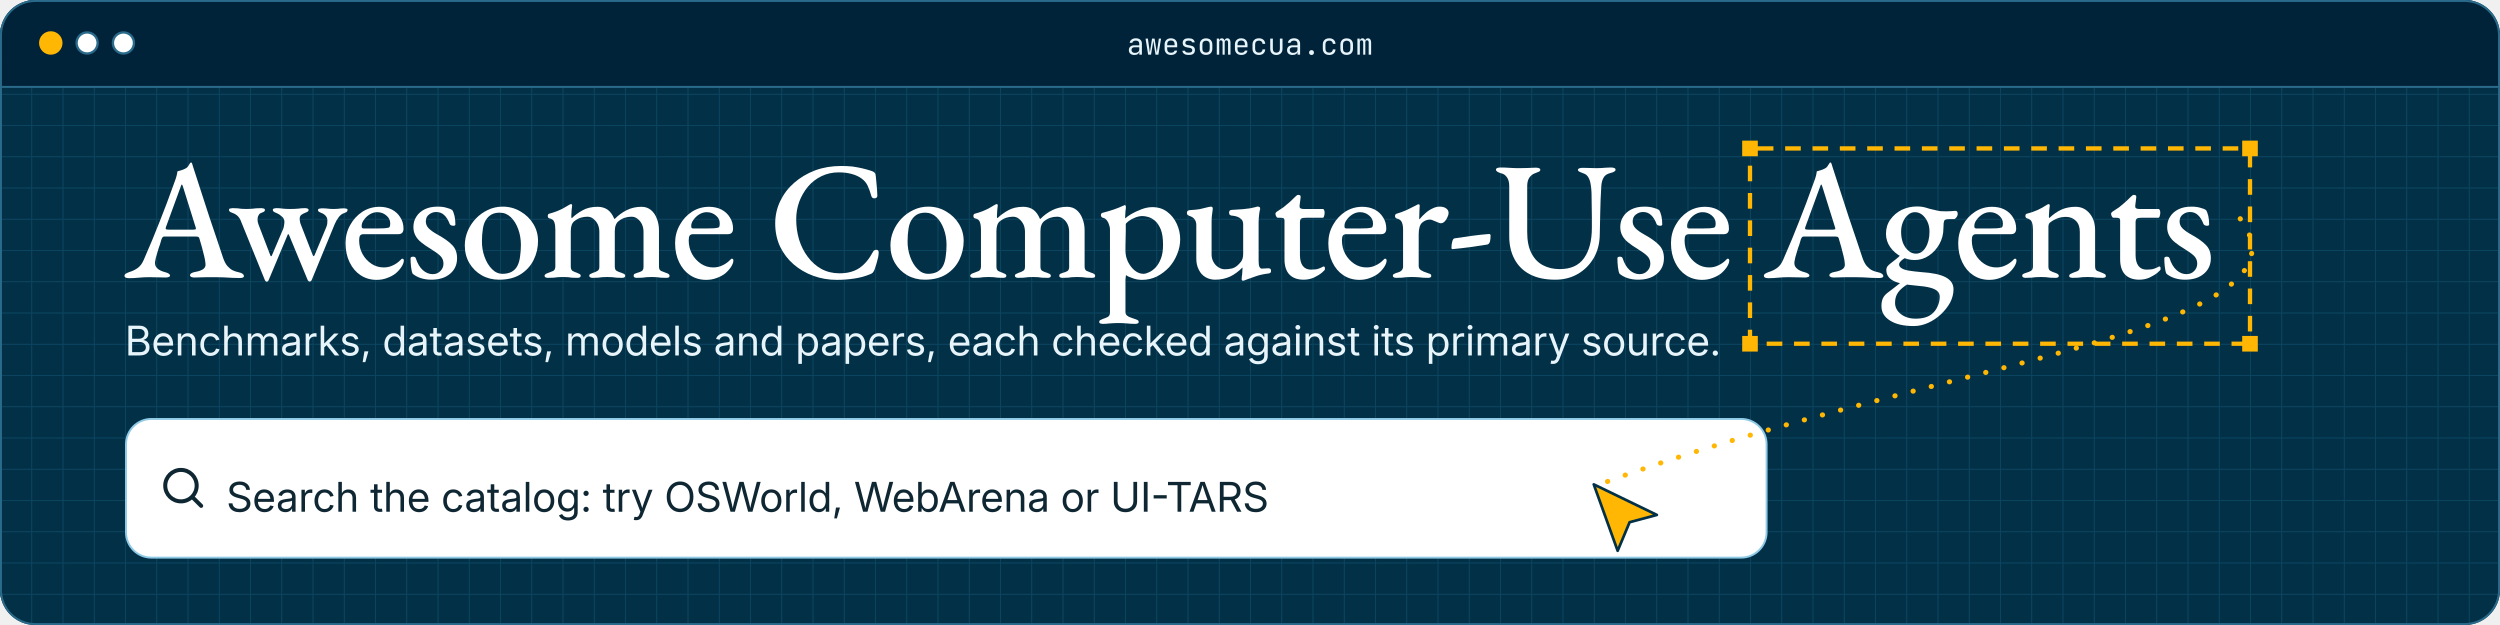
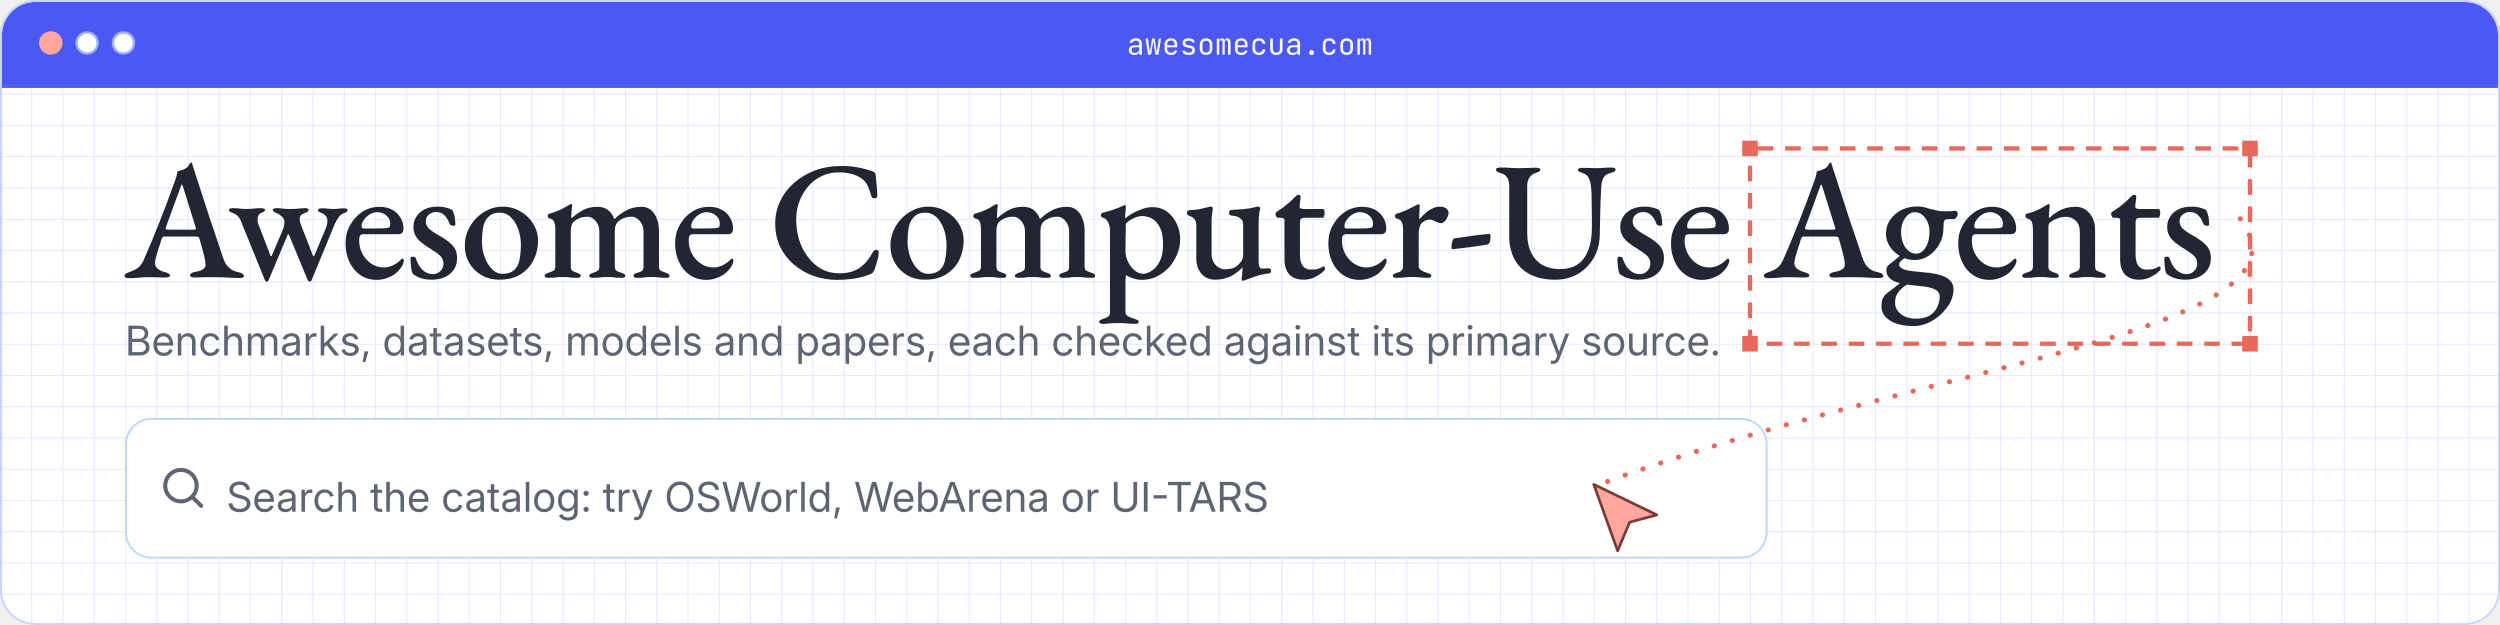
<svg xmlns="http://www.w3.org/2000/svg" viewBox="0 0 1280 320" width="1280" height="320" role="img" aria-labelledby="t">
  <defs>
    <pattern id="p" width="16" height="16" patternUnits="userSpaceOnUse">
-       <path d="M16 0H0V16" fill="none" stroke="#0B4560" />
+       <path d="M16 0H0V16" fill="none" stroke="#E3EAFF" />
    </pattern>
    <path id="g1" d="M25 -5Q13 -5 5 -2Q-3 2 -3 9Q-3 17 5 22Q13 27 27 32Q54 40 76 56Q98 72 112 105Q139 166 162 222Q185 277 206 331Q227 385 249 442Q271 500 294 565Q303 588 307 604Q311 619 312 631Q325 634 336 638Q347 641 360 648Q372 654 378 665Q385 677 389 682Q391 683 394 684Q396 684 398 680Q401 675 402 669Q404 663 406 656Q429 583 454 508Q478 432 502 360Q526 288 547 227Q568 165 583 119Q594 86 609 68Q624 51 641 42Q658 34 678 30Q693 27 700 21Q708 15 708 7Q708 1 700 -2Q693 -4 682 -4Q666 -4 640 -3Q614 -1 586 0Q558 1 535 1Q516 1 493 1Q470 1 450 0Q429 -1 414 -1Q402 -1 395 2Q387 6 387 12Q387 20 396 25Q405 30 417 32Q451 38 467 50Q482 62 479 82Q478 99 472 124Q466 150 458 179Q450 207 443 231Q441 239 436 241Q431 243 419 243H234Q229 243 225 240Q221 236 217 226Q214 214 208 195Q201 177 195 156Q189 136 184 118Q180 101 179 93Q176 68 192 54Q207 39 238 31Q268 23 268 11Q268 4 260 2Q253 -1 241 -1Q222 -1 197 0Q172 1 144 1Q112 1 82 -2Q52 -5 25 -5ZM262 284H408Q422 284 422 289Q422 292 422 294Q421 296 420 300L346 537Q341 553 338 553Q336 553 331 538L244 300Q242 294 242 292Q242 287 247 285Q253 284 262 284Z" />
    <path id="g2" d="M229 -26Q227 -26 224 -23Q221 -21 219 -17L78 330Q71 351 57 365Q43 378 27 383Q18 386 11 390Q5 395 5 402Q5 409 13 410Q21 412 26 412Q43 412 55 411Q68 410 80 408Q93 407 108 407Q124 407 139 408Q153 410 167 411Q181 412 198 412Q203 412 211 410Q219 408 219 402Q219 394 212 390Q204 387 196 383Q186 380 181 369Q175 359 175 344Q175 329 181 314L252 129Q253 126 256 126Q259 126 260 129L328 289Q332 300 333 310Q335 321 335 331Q335 349 320 362Q305 376 288 383Q279 386 273 390Q266 394 266 402Q266 408 274 410Q282 412 289 412Q307 412 326 409Q345 407 368 407Q396 407 417 409Q438 412 458 412Q464 412 471 410Q479 408 479 401Q479 394 472 390Q464 386 456 383Q445 379 436 372Q426 365 426 348Q426 340 428 331Q429 323 433 314L503 134Q506 126 509 126Q512 126 515 133L584 298Q588 307 590 319Q591 330 591 338Q591 355 580 367Q570 378 558 382Q550 385 543 389Q535 393 535 401Q535 407 543 409Q551 411 556 411Q581 411 594 409Q606 407 629 407Q645 407 653 408Q661 409 669 410Q676 411 690 411Q696 411 704 409Q711 408 711 401Q711 394 705 389Q698 385 690 382Q673 377 659 359Q645 341 635 318L497 -17Q493 -25 485 -25Q479 -25 474 -17L363 251Q361 257 358 257Q355 257 353 250L241 -17Q237 -26 229 -26Z" />
    <path id="g3" d="M212 -15Q158 -15 116 13Q75 40 51 90Q27 139 27 204Q27 263 55 312Q82 361 128 391Q174 420 229 420Q270 420 302 404Q335 387 353 357Q372 328 372 290Q372 257 341 257H134Q120 257 114 249Q108 241 108 220Q108 176 128 139Q148 103 181 81Q214 59 254 59Q284 59 308 71Q333 82 354 103Q357 107 360 109Q362 111 365 111Q374 111 374 100Q374 84 360 62Q346 41 325 23Q303 6 274 -4Q246 -15 212 -15ZM135 291H215Q241 291 256 292Q271 293 284 296Q289 298 291 304Q293 311 293 321Q293 349 270 368Q247 388 215 388Q193 388 171 375Q150 362 136 342Q122 323 123 303Q123 291 135 291Z" />
    <path id="g4" d="M152 -14Q120 -14 91 -5Q63 4 42 21Q35 34 32 62Q29 90 29 113Q29 123 44 123Q50 123 54 121Q59 118 60 114Q75 67 102 43Q129 19 161 19Q189 19 207 38Q225 56 225 82Q225 109 206 128Q187 146 148 170Q116 189 93 208Q70 226 58 249Q46 271 46 300Q46 335 64 362Q81 389 113 405Q145 421 190 421Q222 421 244 414Q267 408 277 401Q285 390 291 365Q296 340 296 315Q296 307 283 307Q277 307 270 310Q264 313 262 318Q249 353 229 371Q210 389 182 389Q158 389 139 374Q120 360 120 333Q120 310 136 293Q153 275 189 255Q249 222 277 192Q306 163 306 114Q306 56 264 21Q223 -14 152 -14Z" />
    <path id="g5" d="M235 -14Q178 -14 132 12Q85 39 58 85Q31 131 31 190Q31 234 48 275Q65 316 96 349Q127 382 168 401Q209 421 256 421Q315 421 363 392Q411 364 439 318Q467 272 467 217Q467 157 441 104Q415 51 363 18Q312 -14 235 -14ZM256 21Q285 21 308 32Q331 44 344 68Q356 91 360 124Q365 158 365 193Q365 243 349 287Q333 331 305 358Q277 385 239 385Q216 385 198 378Q179 370 164 352Q145 329 139 292Q133 256 133 213Q133 165 149 121Q165 77 193 49Q220 21 256 21Z" />
    <path id="g6" d="M43 -3Q35 -3 29 0Q23 2 23 9Q23 16 30 20Q36 24 46 27Q60 32 74 38Q87 45 87 65V285Q87 310 81 328Q75 347 52 351Q48 352 45 355Q42 358 42 365Q42 377 51 379Q77 386 97 394Q117 402 134 411Q151 421 170 432Q172 433 174 434Q177 436 180 436Q187 436 187 428Q187 420 184 400Q182 379 182 365Q182 355 184 353H186Q211 378 249 399Q286 420 339 420Q373 420 398 403Q423 385 438 348H441Q472 380 512 400Q552 420 600 420Q633 420 656 401Q679 382 691 350Q704 318 704 280V64Q704 44 717 38Q730 32 745 27Q755 24 761 20Q767 16 767 9Q767 3 763 0Q758 -3 748 -3Q728 -3 715 -2Q702 0 690 1Q678 2 660 2Q643 2 630 1Q618 0 605 -2Q592 -3 572 -3Q564 -3 558 0Q553 3 553 9Q553 17 559 21Q565 24 575 27Q590 31 601 37Q612 44 612 62V271Q612 295 603 315Q593 336 577 348Q561 361 541 361Q520 361 501 355Q482 349 464 335Q441 317 441 274V64Q441 44 453 38Q466 31 481 27Q490 24 497 20Q503 16 503 9Q503 3 498 0Q493 -3 484 -3Q464 -3 451 -2Q438 0 426 1Q414 2 396 2Q379 2 367 1Q354 0 341 -2Q328 -3 308 -3Q301 -3 295 0Q289 3 289 9Q289 17 296 20Q303 24 311 27Q326 31 337 38Q349 44 349 62V271Q349 295 340 315Q330 335 314 348Q298 361 278 361Q258 361 238 355Q219 349 201 335Q179 319 179 275V64Q179 45 190 38Q201 32 216 27Q224 24 231 20Q238 17 238 9Q238 3 233 0Q227 -3 219 -3Q199 -3 186 -2Q173 0 162 1Q151 2 133 2Q116 2 103 1Q90 0 77 -2Q63 -3 43 -3Z" />
    <path id="g8" d="M406 -15Q334 -15 267 9Q201 33 150 77Q99 121 69 183Q40 245 40 321Q40 392 70 454Q100 517 153 563Q207 610 278 637Q349 663 432 663Q469 663 498 660Q527 656 554 650Q581 644 612 634Q625 630 632 623Q638 616 639 602Q642 576 644 548Q647 520 648 486Q648 477 641 473Q633 469 624 471Q615 474 612 485Q603 518 591 544Q579 570 556 587Q533 605 497 615Q462 625 418 625Q362 625 315 602Q268 579 235 540Q202 500 183 450Q165 400 165 346Q165 283 182 225Q200 167 234 122Q267 77 315 50Q363 24 423 24Q495 24 542 56Q589 89 621 150Q628 164 642 164Q656 164 656 148Q656 138 653 120Q649 103 643 82Q637 62 631 45Q625 32 620 27Q615 22 601 17Q563 1 512 -7Q460 -15 406 -15Z" />
    <path id="g9" d="M39 -277Q33 -277 25 -275Q18 -272 18 -266Q18 -258 25 -254Q32 -250 41 -247Q58 -242 70 -235Q82 -228 82 -209V288Q82 297 77 312Q73 327 63 340Q53 353 38 355Q33 357 31 361Q28 364 28 370Q28 376 31 380Q33 383 37 384Q73 393 105 404Q137 415 162 427Q165 427 166 429Q168 430 170 430Q173 430 175 427Q177 423 177 420Q177 411 174 392Q172 373 172 360Q172 352 173 351Q183 361 209 377Q235 392 269 405Q303 418 334 418Q386 418 423 390Q460 362 480 318Q500 274 500 227Q500 181 482 138Q465 95 434 60Q402 26 361 5Q320 -15 272 -15Q259 -15 241 -12Q223 -8 206 -1Q188 5 178 13Q177 13 176 4Q175 -4 174 -14Q174 -23 174 -27V-206Q174 -219 183 -227Q192 -235 205 -239Q217 -244 230 -248Q239 -251 246 -254Q253 -258 253 -266Q253 -272 246 -275Q239 -277 232 -277Q203 -277 179 -274Q155 -272 129 -272Q112 -272 99 -273Q86 -274 72 -275Q59 -277 39 -277ZM281 21Q295 21 314 30Q333 38 353 58Q372 78 385 111Q398 144 398 193Q398 250 385 284Q371 318 351 336Q331 353 311 359Q290 365 276 365Q254 365 230 355Q207 346 192 334Q176 322 176 315Q176 297 176 275Q175 252 175 229Q174 205 174 186Q174 167 174 159Q174 125 189 93Q205 61 229 41Q254 21 281 21Z" />
    <path id="g10" d="M359 -20Q351 -20 351 -11Q351 0 354 19Q356 39 356 51Q356 54 356 56Q356 58 356 59Q321 23 281 4Q240 -14 193 -14Q162 -14 136 1Q110 16 96 45Q81 73 81 112V310Q81 332 71 345Q62 359 39 366Q34 368 29 372Q25 375 25 383Q25 392 29 395Q34 399 40 400Q77 402 101 406Q125 411 155 419Q159 420 162 420Q165 421 168 421Q180 421 179 407Q176 384 174 368Q172 353 172 330V136Q172 112 183 92Q193 73 211 61Q229 49 248 48Q271 48 289 52Q307 55 324 69Q333 76 347 93Q360 110 360 140V315Q360 335 350 345Q339 356 325 361Q310 366 298 367Q288 367 282 371Q276 375 276 385Q276 395 282 399Q289 402 298 402Q336 404 360 406Q383 408 401 411Q418 414 437 419Q439 420 442 421Q446 421 448 421Q461 421 461 410Q461 408 461 405Q460 402 459 399Q458 395 456 382Q455 368 453 353Q452 338 452 329V98Q452 73 457 62Q463 52 470 52Q477 52 490 53Q504 54 510 54Q516 54 521 51Q526 48 526 39Q526 31 522 27Q518 24 511 23Q469 18 437 7Q405 -4 381 -13Q377 -15 371 -17Q364 -20 359 -20Z" />
    <path id="g11" d="M200 -14Q145 -14 115 17Q86 48 86 108V340Q86 348 80 352Q73 355 54 355H46Q40 355 36 364Q32 372 32 380Q32 382 35 386Q37 389 39 390Q60 403 81 418Q101 434 119 450Q136 466 148 478Q154 483 158 487Q162 491 168 491Q174 491 179 488Q183 485 182 476L176 427Q175 415 181 411Q188 407 200 407H316Q319 407 322 400Q325 393 325 386Q325 375 322 365Q319 355 315 355H218Q193 355 186 350Q178 345 178 327V133Q178 91 195 68Q212 46 243 46Q272 46 287 51Q302 56 314 63Q317 65 319 65Q324 65 326 60Q327 55 327 49Q327 43 309 28Q291 13 262 -1Q233 -14 200 -14Z" />
    <path id="g12" d="M46 -3Q37 -3 32 0Q26 3 26 9Q26 17 33 20Q39 24 49 27Q70 32 78 41Q87 50 87 65V285Q87 310 80 327Q73 345 50 350Q46 351 42 355Q39 359 39 365Q39 376 49 379Q77 387 109 401Q141 416 161 427Q167 431 172 433Q177 435 179 435Q186 435 186 427Q186 423 185 410Q185 397 184 381Q183 365 183 350Q183 346 185 346Q201 366 221 383Q240 400 262 410Q284 421 304 421Q330 421 344 410Q358 400 358 383Q358 372 351 358Q345 343 335 333Q324 322 312 322Q305 322 297 326Q289 329 280 333Q272 337 263 340Q255 344 247 344Q222 344 201 326Q180 308 180 256V68Q180 52 193 43Q206 34 232 26Q243 23 249 20Q255 16 255 9Q255 -3 236 -3Q206 -3 185 0Q163 2 137 2Q120 2 107 1Q94 0 80 -2Q66 -3 46 -3Z" />
    <path id="g13" d="M35 168Q28 168 28 175Q28 197 33 214Q38 231 46 232Q96 240 148 247Q200 254 250 258Q256 259 258 256Q261 254 261 249Q261 227 257 212Q252 197 240 195Q192 187 140 180Q88 173 35 168Z" />
    <path id="g14" d="M372 -14Q282 -14 221 18Q160 50 129 109Q98 167 98 245V544Q98 577 84 596Q71 615 51 619Q19 628 19 641Q19 648 27 651Q35 654 47 654Q73 654 100 652Q127 650 155 650Q180 650 207 651Q234 653 255 653Q268 653 275 650Q283 647 283 640Q283 632 272 628Q262 623 245 617Q232 612 218 594Q205 575 205 543V269Q205 193 230 144Q255 95 299 72Q343 49 398 49Q497 49 543 114Q590 180 590 295Q590 318 590 353Q590 388 589 427Q589 466 588 501Q587 534 582 558Q578 581 568 597Q558 613 542 618Q532 622 520 627Q507 632 507 640Q507 646 515 649Q523 652 536 652Q564 652 580 651Q596 650 619 650Q636 650 649 651Q663 652 676 653Q689 654 703 654Q715 654 723 651Q731 648 731 641Q731 628 700 621Q671 614 660 594Q648 574 646 541Q641 459 640 391Q639 322 637 254Q636 176 601 115Q565 54 506 20Q447 -14 372 -14Z" />
    <path id="g15" d="M202 -290Q113 -290 62 -258Q10 -226 10 -172Q10 -144 18 -126Q26 -108 45 -93Q61 -81 83 -64Q104 -47 125 -31L170 -38Q127 -64 109 -90Q91 -115 91 -151Q91 -192 126 -219Q161 -246 213 -246Q276 -246 309 -219Q332 -201 344 -173Q357 -145 357 -115Q357 -95 343 -82Q329 -69 298 -61Q267 -53 214 -49Q117 -41 78 -19Q39 3 39 44Q39 54 44 63Q50 72 63 82Q83 98 95 107Q107 116 114 123Q120 129 125 138L164 121Q143 113 129 100Q115 87 115 77Q115 64 129 55Q143 45 173 40Q203 35 249 31Q347 25 393 0Q439 -25 439 -71Q439 -111 419 -150Q398 -188 364 -220Q330 -252 288 -271Q246 -290 202 -290ZM215 141Q251 141 273 178Q296 215 296 273Q296 305 284 331Q272 357 252 373Q233 388 209 388Q187 388 168 372Q149 356 138 329Q127 303 127 271Q127 235 138 205Q150 176 171 158Q191 141 215 141ZM207 103Q165 103 126 124Q87 145 62 180Q37 216 37 259Q37 308 63 344Q89 381 131 402Q174 422 221 422Q251 422 274 415Q298 407 323 402Q346 396 361 394Q377 393 395 393Q408 393 425 394Q442 396 450 396Q464 396 464 378Q464 365 453 353Q447 347 443 347H416Q390 347 385 339Q383 336 382 330Q380 325 380 316Q379 307 379 293Q379 241 355 198Q331 155 292 129Q254 103 207 103Z" />
    <path id="g16" d="M43 -3Q35 -3 29 0Q23 3 23 9Q23 17 29 20Q36 24 46 27Q61 31 74 38Q87 45 87 65V285Q87 310 81 327Q76 345 52 351Q48 352 45 356Q42 359 42 365Q42 378 51 379Q86 388 115 401Q143 414 167 430Q170 432 174 434Q177 436 180 436Q184 436 185 434Q187 431 187 427Q187 420 184 400Q182 380 182 366Q182 362 182 358Q183 354 184 353Q219 386 256 403Q294 420 341 420Q391 420 424 381Q457 342 457 280V64Q457 44 470 38Q484 32 499 27Q507 24 514 20Q521 16 521 8Q521 1 514 -1Q508 -3 502 -3Q482 -3 468 -2Q455 0 443 1Q430 2 412 2Q395 2 382 1Q369 0 356 -2Q342 -3 322 -3Q317 -3 310 -1Q303 1 303 8Q303 16 310 20Q317 24 325 27Q340 32 353 38Q366 44 366 64V271Q366 313 343 336Q321 359 285 360Q254 360 230 350Q207 341 187 325Q183 321 181 315Q179 309 179 304V64Q179 44 192 38Q205 31 219 27Q241 20 241 9Q241 3 236 0Q231 -3 222 -3Q202 -3 189 -2Q175 0 164 1Q152 2 134 2Q117 2 104 1Q91 0 77 -2Q63 -3 43 -3Z" />
    <path id="g17" d="M169 0V1490H701Q855 1490 958 1438Q1062 1386 1114 1297Q1166 1208 1166 1095Q1166 1002 1134 940Q1101 877 1046 838Q991 799 923 779V769Q998 761 1067 718Q1136 674 1180 596Q1225 518 1225 404Q1225 287 1171 196Q1117 104 1004 52Q892 0 715 0ZM356 165H711Q884 165 963 231Q1042 297 1042 403Q1042 481 1004 542Q965 604 893 640Q822 677 721 677H356ZM356 836H696Q781 836 846 867Q911 898 948 955Q985 1012 985 1088Q985 1191 914 1258Q843 1325 700 1325H356Z" />
    <path id="g18" d="M606 -24Q446 -24 332 48Q217 119 155 247Q93 374 93 542Q93 710 155 839Q217 968 328 1042Q440 1115 588 1115Q684 1115 771 1082Q858 1049 926 980Q994 912 1034 807Q1073 702 1073 557V492H205V642H976L896 587Q896 697 860 780Q824 864 756 910Q687 957 588 957Q489 957 418 910Q347 862 309 783Q271 703 271 607V515Q271 396 312 311Q353 225 429 180Q504 134 607 134Q676 134 731 154Q786 175 824 215Q863 254 882 311L1055 279Q1031 189 968 121Q906 53 814 14Q721 -24 606 -24Z" />
    <path id="g19" d="M324 653V0H147V1097H318L319 831H286Q337 982 431 1048Q525 1113 651 1113Q762 1113 848 1067Q934 1020 984 927Q1033 834 1033 692V0H856V678Q856 810 789 882Q722 953 605 953Q526 953 462 920Q398 886 361 819Q324 752 324 653Z" />
    <path id="g20" d="M596 -24Q446 -24 333 48Q220 119 156 247Q93 375 93 543Q93 714 156 843Q220 971 333 1043Q446 1115 596 1115Q680 1115 754 1092Q827 1068 886 1026Q945 983 986 922Q1027 861 1046 786L874 753Q863 798 839 835Q815 872 780 899Q744 926 698 941Q652 956 596 956Q488 956 416 900Q345 845 309 752Q273 658 273 543Q273 430 309 337Q345 245 416 190Q488 135 596 135Q653 135 699 150Q746 165 781 192Q816 220 840 259Q864 297 876 343L1049 311Q1031 235 989 173Q948 112 888 68Q829 23 754 0Q680 -24 596 -24Z" />
    <path id="g21" d="M324 653V0H147V1490H324V831H286Q337 982 431 1048Q525 1113 651 1113Q762 1113 849 1067Q935 1020 984 927Q1033 834 1033 692V0H856V678Q856 810 789 882Q722 953 605 953Q526 953 462 920Q398 886 361 819Q324 752 324 653Z" />
    <path id="g22" d="M147 0V1097H319L320 859H304Q329 945 379 1002Q429 1059 495 1088Q561 1117 633 1117Q756 1117 835 1044Q914 970 936 857H908Q929 935 981 994Q1032 1052 1106 1085Q1181 1117 1270 1117Q1367 1117 1446 1075Q1526 1033 1574 948Q1621 863 1621 733V0H1445V730Q1445 852 1376 904Q1308 956 1218 956Q1142 956 1087 924Q1032 893 1002 837Q973 782 973 711V0H796V748Q796 842 734 899Q671 956 576 956Q510 956 452 925Q395 895 359 834Q324 774 324 684V0Z" />
    <path id="g23" d="M463 -23Q358 -23 272 16Q187 55 137 130Q87 205 87 313Q87 408 124 467Q161 526 223 560Q285 593 362 610Q438 627 517 637Q617 651 678 658Q740 665 768 681Q797 698 797 739V746Q797 812 770 859Q744 906 692 932Q639 958 563 958Q485 958 428 933Q371 908 336 869Q302 830 288 787L115 825Q146 925 213 988Q280 1052 370 1083Q460 1113 559 1113Q627 1113 700 1096Q772 1079 834 1037Q896 995 934 921Q973 847 973 734V0H799V151H789Q770 113 730 72Q690 32 624 4Q559 -23 463 -23ZM492 134Q593 134 661 172Q729 211 763 273Q797 334 797 403V550Q786 538 752 529Q719 519 674 511Q630 503 586 497Q541 491 509 487Q445 479 389 460Q333 440 299 404Q265 367 265 304Q265 249 294 211Q323 173 374 154Q425 134 492 134Z" />
    <path id="g24" d="M147 0V1097H317V927H327Q357 1011 431 1062Q505 1113 605 1113Q626 1113 650 1112Q675 1111 689 1109V932Q681 934 650 938Q619 943 583 943Q510 943 451 911Q392 880 358 822Q324 764 324 683V0Z" />
    <path id="g25" d="M313 395V610H339L822 1097H1044L528 577H509ZM147 0V1490H324V0ZM852 0 424 537 549 661 1078 0Z" />
    <path id="g26" d="M523 -24Q409 -24 319 11Q228 45 171 114Q113 184 97 286L267 313Q286 221 352 175Q417 130 521 130Q635 130 703 179Q770 227 770 297Q770 355 729 393Q687 431 608 449L427 491Q277 527 202 602Q128 678 128 795Q128 889 180 961Q232 1033 324 1074Q415 1115 532 1115Q645 1115 728 1078Q811 1041 862 975Q912 910 930 822L766 794Q750 862 694 913Q638 964 532 964Q433 964 370 918Q306 871 306 802Q306 741 351 704Q395 666 486 645L655 605Q807 569 880 495Q952 421 952 306Q952 208 897 134Q843 59 746 18Q649 -24 523 -24Z" />
    <path id="g27" d="M104 -333 192 208H390L237 -333Z" />
    <path id="g29" d="M561 -23Q423 -23 317 48Q211 118 152 246Q93 374 93 547Q93 719 153 846Q212 974 318 1044Q424 1113 562 1113Q658 1113 721 1083Q785 1052 825 1009Q865 966 888 926H898V1490H1075V0H903V169H889Q865 128 824 83Q783 39 719 8Q656 -23 561 -23ZM588 136Q689 136 759 188Q830 240 867 333Q904 426 904 548Q904 671 867 762Q831 853 760 904Q689 955 588 955Q487 955 416 904Q346 852 309 760Q273 669 273 548Q273 427 310 334Q347 241 418 188Q488 136 588 136Z" />
    <path id="g30" d="M594 1097V946H18V1097ZM193 1371H370V279Q370 208 398 177Q427 146 496 146Q515 146 542 149Q568 151 590 154L615 4Q588 -3 554 -6Q520 -9 488 -9Q346 -9 269 62Q193 132 193 263Z" />
    <path id="g31" d="M596 -24Q446 -24 333 48Q220 119 156 247Q93 375 93 543Q93 714 156 843Q220 971 333 1043Q446 1115 596 1115Q747 1115 860 1043Q974 971 1037 843Q1100 714 1100 543Q1100 375 1037 247Q974 119 860 48Q747 -24 596 -24ZM596 135Q705 135 777 190Q849 245 885 338Q921 430 921 543Q921 658 885 751Q849 845 777 900Q705 956 596 956Q488 956 416 900Q345 845 309 752Q273 658 273 543Q273 430 309 337Q345 245 416 190Q488 135 596 135Z" />
    <path id="g32" d="M324 1490V0H147V1490Z" />
    <path id="g33" d="M147 -418V1097H319V926H333Q357 966 397 1009Q437 1052 501 1083Q565 1113 660 1113Q799 1113 905 1044Q1010 974 1069 846Q1129 719 1129 547Q1129 374 1070 246Q1011 118 905 48Q800 -23 661 -23Q567 -23 504 8Q440 39 400 83Q359 128 334 169H324V-418ZM634 136Q735 136 805 188Q875 241 912 334Q949 427 949 548Q949 669 913 760Q876 852 806 904Q735 955 634 955Q533 955 462 904Q391 853 355 762Q318 671 318 548Q318 426 355 333Q392 240 463 188Q534 136 634 136Z" />
    <path id="g34" d="M597 -439Q474 -439 382 -406Q290 -372 230 -314Q170 -255 142 -180L297 -117Q318 -158 355 -196Q391 -235 450 -259Q509 -284 597 -284Q732 -284 816 -217Q900 -150 900 -13V190H888Q863 148 823 106Q783 63 719 34Q656 5 561 5Q426 5 320 71Q214 136 154 259Q93 381 93 552Q93 722 153 848Q213 974 319 1044Q425 1113 563 1113Q658 1113 722 1083Q786 1053 827 1009Q868 965 892 923H904V1097H1076V-19Q1076 -167 1011 -260Q946 -353 837 -396Q728 -439 597 -439ZM589 163Q690 163 761 210Q831 258 868 346Q905 434 905 555Q905 674 869 764Q832 854 761 905Q691 955 589 955Q488 955 418 904Q347 853 310 763Q273 673 273 555Q273 435 310 347Q347 259 418 211Q489 163 589 163Z" />
    <path id="g35" d="M147 0V1097H324V0ZM236 1288Q186 1288 150 1323Q114 1357 114 1406Q114 1455 150 1490Q186 1524 236 1524Q287 1524 323 1490Q359 1455 359 1406Q359 1357 323 1323Q287 1288 236 1288Z" />
    <path id="g36" d="M138 -409 169 -255 216 -259Q264 -268 302 -259Q341 -250 372 -216Q403 -181 426 -113L467 -1L46 1097H239L473 453Q508 358 535 265Q561 171 589 82H530Q557 171 584 265Q611 359 645 453L880 1097H1071L581 -177Q549 -260 503 -314Q457 -369 396 -396Q336 -423 261 -423Q220 -423 188 -419Q156 -414 138 -409Z" />
    <path id="g37" d="M529 -16Q419 -16 332 30Q246 77 196 171Q147 265 147 405V1097H324V419Q324 288 391 216Q459 144 576 144Q655 144 718 178Q782 211 819 279Q856 346 856 445V1097H1033V0H862V266H894Q842 114 748 49Q653 -16 529 -16Z" />
    <path id="g38" d="M272 -14Q217 -14 178 24Q140 63 140 117Q140 172 178 211Q217 249 272 249Q327 249 365 211Q403 172 403 117Q403 63 365 24Q327 -14 272 -14Z" />
    <path id="g39" d="M252 -10Q165 -10 115 34Q65 79 65 155Q65 232 115 276Q165 320 250 320H420V375Q420 426 390 454Q359 481 303 481Q254 481 221 460Q188 440 183 405H93Q102 476 160 518Q218 560 305 560Q400 560 455 511Q510 462 510 378V0H422V105H407L422 120Q422 60 376 25Q329 -10 252 -10ZM274 61Q338 61 379 93Q420 125 420 175V253H252Q207 253 181 228Q155 203 155 160Q155 114 186 88Q218 61 274 61Z" />
    <path id="g40" d="M123 0 35 550H115L170 160Q173 138 176 112Q180 87 182 70Q184 87 188 112Q193 138 196 160L257 550H343L404 160Q407 138 412 112Q416 87 418 70Q420 87 424 112Q429 138 432 160L489 550H565L473 0H374L315 380Q311 408 306 436Q301 464 299 480Q297 464 293 436Q289 408 284 380L222 0Z" />
    <path id="g41" d="M300 -10Q235 -10 186 16Q138 42 112 90Q85 137 85 200V350Q85 414 112 461Q138 508 186 534Q235 560 300 560Q365 560 414 534Q462 508 488 461Q515 414 515 350V253H173V200Q173 135 206 100Q239 66 300 66Q352 66 384 84Q416 103 423 140H513Q504 71 446 30Q387 -10 300 -10ZM427 313V350Q427 415 394 450Q362 485 300 485Q239 485 206 450Q173 415 173 350V321H434Z" />
    <path id="g42" d="M283 -8Q227 -8 186 10Q144 27 120 59Q95 91 90 135H180Q186 106 212 89Q239 72 283 72H325Q378 72 404 94Q430 115 430 151Q430 186 406 206Q383 227 337 234L263 246Q182 260 142 296Q103 333 103 403Q103 477 150 518Q197 558 291 558H329Q408 558 456 521Q504 484 514 421H424Q418 447 394 462Q370 478 329 478H291Q240 478 216 459Q193 440 193 402Q193 368 213 352Q233 336 276 329L350 317Q439 303 480 265Q520 227 520 155Q520 79 472 36Q423 -8 325 -8Z" />
    <path id="g43" d="M300 -8Q234 -8 186 17Q138 42 112 90Q85 137 85 202V348Q85 414 112 461Q138 508 186 533Q234 558 300 558Q366 558 414 533Q462 508 488 461Q515 414 515 349V202Q515 137 488 90Q462 42 414 17Q366 -8 300 -8ZM300 72Q359 72 392 105Q425 138 425 202V348Q425 412 392 445Q359 478 300 478Q242 478 208 445Q175 412 175 348V202Q175 138 208 105Q242 72 300 72Z" />
    <path id="g44" d="M66 0V550H145V484H163L149 460Q149 506 174 533Q198 560 240 560Q286 560 311 526Q336 492 336 430L309 484H351L332 460Q332 506 358 533Q383 560 425 560Q477 560 506 521Q534 482 534 418V0H451V419Q451 453 436 472Q422 491 394 491Q367 491 352 472Q336 454 336 420V0H264V419Q264 454 248 472Q233 491 205 491Q177 491 163 472Q149 454 149 420V0Z" />
    <path id="g45" d="M304 -10Q238 -10 188 15Q139 40 112 88Q85 135 85 200V350Q85 416 112 463Q139 510 188 535Q238 560 304 560Q399 560 457 509Q515 458 518 370H428Q425 423 392 452Q360 480 304 480Q245 480 210 446Q175 413 175 351V200Q175 138 210 104Q245 70 304 70Q360 70 392 99Q425 128 428 180H518Q515 92 457 41Q399 -10 304 -10Z" />
    <path id="g46" d="M299 -10Q204 -10 147 46Q90 103 90 200V550H180V200Q180 138 212 104Q244 69 299 69Q355 69 388 104Q420 138 420 200V550H510V200Q510 103 452 46Q394 -10 299 -10Z" />
    <path id="g47" d="M300 -10Q262 -10 240 12Q217 34 217 71Q217 110 240 133Q262 156 300 156Q338 156 360 133Q383 110 383 71Q383 34 360 12Q338 -10 300 -10Z" />
    <path id="g48" d="M651 -25Q487 -25 366 30Q245 85 177 185Q109 285 103 420H295Q300 329 348 267Q395 205 474 174Q554 143 651 143Q755 143 836 175Q916 208 962 268Q1009 327 1009 407Q1009 475 972 521Q935 566 869 597Q803 628 714 651L538 699Q342 751 242 846Q141 941 141 1090Q141 1217 208 1312Q274 1407 390 1459Q506 1511 654 1511Q804 1511 917 1458Q1031 1404 1096 1310Q1161 1216 1165 1093H981Q970 1212 879 1278Q787 1344 648 1344Q552 1344 479 1313Q406 1281 365 1226Q324 1170 324 1099Q324 1028 366 982Q409 936 475 907Q541 878 613 859L769 818Q845 798 920 767Q995 736 1056 688Q1118 640 1155 572Q1192 503 1192 407Q1192 283 1127 185Q1062 87 941 31Q820 -25 651 -25Z" />
    <path id="g49" d="M272 -14Q217 -14 178 24Q140 63 140 117Q140 172 178 211Q217 249 272 249Q327 249 365 211Q403 172 403 117Q403 63 365 24Q327 -14 272 -14ZM272 786Q217 786 178 825Q140 863 140 918Q140 973 178 1011Q217 1050 272 1050Q327 1050 365 1011Q403 973 403 918Q403 863 365 825Q327 786 272 786Z" />
    <path id="g50" d="M778 -21Q585 -21 435 73Q284 168 198 340Q111 512 111 744Q111 977 198 1149Q284 1321 435 1416Q585 1511 778 1511Q972 1511 1122 1416Q1272 1321 1358 1149Q1444 977 1444 744Q1444 512 1358 340Q1272 168 1122 73Q972 -21 778 -21ZM778 152Q912 152 1021 220Q1131 288 1196 421Q1261 553 1261 744Q1261 937 1196 1069Q1131 1202 1021 1270Q912 1338 778 1338Q644 1338 534 1270Q425 1201 360 1068Q295 936 295 744Q295 553 360 421Q425 289 534 220Q644 152 778 152Z" />
    <path id="g51" d="M447 0 41 1490H231L469 571Q488 498 505 424Q522 349 538 274Q554 198 568 119H546Q561 198 577 274Q593 349 610 424Q628 498 647 571L890 1490H1103L1344 571Q1364 498 1381 424Q1399 349 1416 274Q1433 198 1448 119H1422Q1437 198 1453 274Q1469 349 1487 424Q1505 498 1523 571L1760 1490H1952L1544 0H1327L1069 949Q1043 1044 1020 1150Q998 1255 976 1383H1015Q994 1261 972 1157Q951 1053 923 949L666 0Z" />
    <path id="g52" d="M661 -23Q567 -23 503 8Q439 39 399 83Q358 128 333 169H319V0H147V1490H324V926H334Q358 966 398 1009Q437 1052 501 1083Q565 1113 660 1113Q799 1113 905 1044Q1010 974 1069 846Q1129 719 1129 547Q1129 374 1070 246Q1011 118 905 48Q800 -23 661 -23ZM634 136Q735 136 805 188Q875 241 912 334Q949 427 949 548Q949 669 913 760Q876 852 806 904Q735 955 634 955Q533 955 462 904Q391 853 355 762Q318 671 318 548Q318 426 355 333Q392 240 463 188Q534 136 634 136Z" />
    <path id="g53" d="M41 0 585 1490H800L1347 0H1149L834 889Q805 973 766 1093Q728 1213 671 1401H713Q657 1211 618 1090Q579 969 551 889L239 0ZM317 417V581H1071V417Z" />
    <path id="g54" d="M749 -24Q573 -24 442 45Q311 114 239 234Q167 354 167 507V1490H353V521Q353 414 401 330Q449 246 537 198Q626 149 749 149Q872 149 960 198Q1048 246 1095 330Q1143 414 1143 521V1490H1329V507Q1329 354 1257 234Q1185 114 1055 45Q925 -24 749 -24Z" />
    <path id="g55" d="M356 1490V0H169V1490Z" />
    <path id="g56" d="M787 826V662H134V826Z" />
    <path id="g57" d="M82 1325V1490H1216V1325H743V0H557V1325Z" />
    <path id="g58" d="M169 0V1490H694Q862 1490 974 1432Q1087 1374 1144 1271Q1201 1168 1201 1033Q1201 898 1143 796Q1085 694 971 637Q857 580 690 580H273V746H687Q800 746 872 781Q945 816 980 880Q1016 945 1016 1033Q1016 1122 980 1188Q945 1253 872 1289Q799 1325 685 1325H356V0ZM1029 0 669 671H880L1246 0Z" />
  </defs>
-   <rect width="1280" height="320" rx="18" fill="#023047" />
+   <rect width="1280" height="320" rx="18" fill="#FFFFFF" />
  <rect width="1280" height="320" rx="18" fill="url(#p)" />
-   <path d="M1 44V18A17 17 0 0 1 18 1H1262A17 17 0 0 1 1279 18V44Z" fill="#01233A" />
-   <path d="M0 44.5H1280" stroke="#2A6A8A" />
-   <circle cx="26" cy="22" r="6" fill="#FFB703" />
-   <circle cx="44.6" cy="22" r="5.4" fill="#FFFFFF" stroke="#2A6A8A" stroke-width="1.2" />
-   <circle cx="63.2" cy="22" r="5.4" fill="#FFFFFF" stroke="#2A6A8A" stroke-width="1.2" />
-   <g fill="#E7F5FB" transform="translate(577.0 28.0) scale(0.015 -0.015)">
+   <path d="M1 44V18A17 17 0 0 1 18 1H1262A17 17 0 0 1 1279 18V44Z" fill="#4B59F2" />
+   <path d="M0 44.5H1280" stroke="#4B59F2" />
+   <circle cx="26" cy="22" r="6" fill="#FFA69E" />
+   <circle cx="44.6" cy="22" r="5.4" fill="#FFFFFF" stroke="#9BB1FF" stroke-width="1.2" />
+   <circle cx="63.2" cy="22" r="5.4" fill="#FFFFFF" stroke="#9BB1FF" stroke-width="1.2" />
+   <g fill="#FFFFFF" transform="translate(577.0 28.0) scale(0.015 -0.015)">
    <use href="#g39" x="0" />
    <use href="#g40" x="600" />
    <use href="#g41" x="1200" />
    <use href="#g42" x="1800" />
    <use href="#g43" x="2400" />
    <use href="#g44" x="3000" />
    <use href="#g41" x="3600" />
    <use href="#g45" x="4200" />
    <use href="#g46" x="4800" />
    <use href="#g39" x="5400" />
    <use href="#g47" x="6000" />
    <use href="#g45" x="6600" />
    <use href="#g43" x="7200" />
    <use href="#g44" x="7800" />
  </g>
-   <g fill="#FFFFFF" transform="translate(64.0 142.0) scale(0.086 -0.086)">
+   <g fill="#212632" transform="translate(64.0 142.0) scale(0.086 -0.086)">
    <use href="#g1" x="0" />
    <use href="#g2" x="614" />
    <use href="#g3" x="1286" />
    <use href="#g4" x="1671" />
    <use href="#g5" x="1992" />
    <use href="#g6" x="2475" />
    <use href="#g3" x="3248" />
    <use href="#g8" x="3831" />
    <use href="#g5" x="4526" />
    <use href="#g6" x="5009" />
    <use href="#g9" x="5782" />
    <use href="#g10" x="6297" />
    <use href="#g11" x="6817" />
    <use href="#g3" x="7137" />
    <use href="#g12" x="7522" />
    <use href="#g13" x="7869" />
    <use href="#g14" x="8143" />
    <use href="#g4" x="8856" />
    <use href="#g3" x="9177" />
    <use href="#g1" x="9760" />
    <use href="#g15" x="10447" />
    <use href="#g3" x="10887" />
    <use href="#g16" x="11272" />
    <use href="#g11" x="11792" />
    <use href="#g4" x="12112" />
  </g>
-   <g fill="#E7F5FB" transform="translate(64.0 182.0) scale(0.01025 -0.01025)">
+   <g fill="#5E6472" transform="translate(64.0 182.0) scale(0.01025 -0.01025)">
    <use href="#g17" x="0" />
    <use href="#g18" x="1329" />
    <use href="#g19" x="2491" />
    <use href="#g20" x="3671" />
    <use href="#g21" x="4808" />
    <use href="#g22" x="5989" />
    <use href="#g23" x="7758" />
    <use href="#g24" x="8878" />
    <use href="#g25" x="9627" />
    <use href="#g26" x="10723" />
    <use href="#g27" x="11768" />
    <use href="#g29" x="12866" />
    <use href="#g23" x="14088" />
    <use href="#g30" x="15208" />
    <use href="#g23" x="15884" />
    <use href="#g26" x="17004" />
    <use href="#g18" x="18049" />
    <use href="#g30" x="19211" />
    <use href="#g26" x="19850" />
    <use href="#g27" x="20895" />
    <use href="#g22" x="21993" />
    <use href="#g31" x="23762" />
    <use href="#g29" x="24955" />
    <use href="#g18" x="26177" />
    <use href="#g32" x="27339" />
    <use href="#g26" x="27810" />
    <use href="#g23" x="29410" />
    <use href="#g19" x="30530" />
    <use href="#g29" x="31710" />
    <use href="#g33" x="33487" />
    <use href="#g23" x="34726" />
    <use href="#g33" x="35846" />
    <use href="#g18" x="37068" />
    <use href="#g24" x="38230" />
    <use href="#g26" x="38964" />
    <use href="#g27" x="40009" />
    <use href="#g18" x="41107" />
    <use href="#g23" x="42286" />
    <use href="#g20" x="43406" />
    <use href="#g21" x="44543" />
    <use href="#g20" x="46279" />
    <use href="#g21" x="47416" />
    <use href="#g18" x="48597" />
    <use href="#g20" x="49759" />
    <use href="#g25" x="50896" />
    <use href="#g18" x="51946" />
    <use href="#g29" x="53108" />
    <use href="#g23" x="54885" />
    <use href="#g34" x="56005" />
    <use href="#g23" x="57228" />
    <use href="#g35" x="58348" />
    <use href="#g19" x="58819" />
    <use href="#g26" x="59999" />
    <use href="#g30" x="61051" />
    <use href="#g35" x="62265" />
    <use href="#g30" x="62743" />
    <use href="#g26" x="63382" />
    <use href="#g33" x="64982" />
    <use href="#g24" x="66204" />
    <use href="#g35" x="66951" />
    <use href="#g22" x="67422" />
    <use href="#g23" x="69191" />
    <use href="#g24" x="70311" />
    <use href="#g36" x="71072" />
    <use href="#g26" x="72744" />
    <use href="#g31" x="73789" />
    <use href="#g37" x="74982" />
    <use href="#g24" x="76163" />
    <use href="#g20" x="76868" />
    <use href="#g18" x="78005" />
    <use href="#g38" x="79167" />
  </g>
-   <rect x="64.5" y="214.5" width="840" height="71" rx="13" fill="#FFFFFF" stroke="#8ECAE6" />
-   <g transform="translate(80 236) scale(1.15)" fill="none" stroke="#0F2733" stroke-width="1.8" stroke-linecap="round">
+   <rect x="64.5" y="214.5" width="840" height="71" rx="13" fill="#FFFFFF" stroke="#BFD7FF" />
+   <g transform="translate(80 236) scale(1.15)" fill="none" stroke="#5E6472" stroke-width="1.8" stroke-linecap="round">
    <circle cx="11" cy="11" r="7" />
    <path d="m20 20-3.6-3.6" />
  </g>
-   <g fill="#0F2733" transform="translate(116.0 262.0) scale(0.01025 -0.01025)">
+   <g fill="#5E6472" transform="translate(116.0 262.0) scale(0.01025 -0.01025)">
    <use href="#g48" x="0" />
    <use href="#g18" x="1295" />
    <use href="#g23" x="2474" />
    <use href="#g24" x="3594" />
    <use href="#g20" x="4299" />
    <use href="#g21" x="5436" />
    <use href="#g30" x="7172" />
    <use href="#g21" x="7831" />
    <use href="#g18" x="9012" />
    <use href="#g20" x="10729" />
    <use href="#g23" x="11883" />
    <use href="#g30" x="13003" />
    <use href="#g23" x="13679" />
    <use href="#g32" x="14799" />
    <use href="#g31" x="15270" />
    <use href="#g34" x="16463" />
    <use href="#g49" x="17686" />
    <use href="#g30" x="18784" />
    <use href="#g24" x="19443" />
    <use href="#g36" x="20204" />
    <use href="#g50" x="21876" />
    <use href="#g48" x="23431" />
    <use href="#g51" x="24726" />
    <use href="#g31" x="26615" />
    <use href="#g24" x="27808" />
    <use href="#g32" x="28557" />
    <use href="#g29" x="29028" />
    <use href="#g27" x="30250" />
    <use href="#g51" x="31348" />
    <use href="#g18" x="33237" />
    <use href="#g52" x="34399" />
    <use href="#g53" x="35562" />
    <use href="#g24" x="36950" />
    <use href="#g18" x="37655" />
    <use href="#g19" x="38817" />
    <use href="#g23" x="39997" />
    <use href="#g31" x="41672" />
    <use href="#g24" x="42865" />
    <use href="#g54" x="44154" />
    <use href="#g55" x="45650" />
    <use href="#g56" x="46175" />
    <use href="#g57" x="46945" />
    <use href="#g53" x="48060" />
    <use href="#g58" x="49448" />
    <use href="#g48" x="50758" />
  </g>
-   <rect x="896" y="76" width="256" height="100" rx="4" fill="none" stroke="#FFB703" stroke-width="2.2" stroke-dasharray="8 6" />
-   <rect x="892" y="72" width="8" height="8" fill="#FFB703" />
-   <rect x="1148" y="72" width="8" height="8" fill="#FFB703" />
-   <rect x="892" y="172" width="8" height="8" fill="#FFB703" />
-   <rect x="1148" y="172" width="8" height="8" fill="#FFB703" />
-   <path d="M1147 112C1191 170 986 186 819 248" fill="none" stroke="#FFB703" stroke-width="2.6" stroke-linecap="round" stroke-dasharray=".1 9.5" />
-   <path transform="translate(816 248) scale(1.7)" d="M0 0 19 9.2l-8.2 2.2-3.6 8.6z" fill="#FFB703" stroke="#023047" stroke-width="0.82" stroke-linejoin="round" />
-   <rect x=".5" y=".5" width="1279" height="319" rx="17.5" fill="none" stroke="#2A6A8A" />
+   <rect x="896" y="76" width="256" height="100" rx="4" fill="none" stroke="#E8695C" stroke-width="2.2" stroke-dasharray="8 6" />
+   <rect x="892" y="72" width="8" height="8" fill="#E8695C" />
+   <rect x="1148" y="72" width="8" height="8" fill="#E8695C" />
+   <rect x="892" y="172" width="8" height="8" fill="#E8695C" />
+   <rect x="1148" y="172" width="8" height="8" fill="#E8695C" />
+   <path d="M1147 112C1191 170 986 186 819 248" fill="none" stroke="#E8695C" stroke-width="2.6" stroke-linecap="round" stroke-dasharray=".1 9.5" />
+   <path transform="translate(816 248) scale(1.7)" d="M0 0 19 9.2l-8.2 2.2-3.6 8.6z" fill="#FFA69E" stroke="#7A3A36" stroke-width="0.82" stroke-linejoin="round" />
+   <rect x=".5" y=".5" width="1279" height="319" rx="17.5" fill="none" stroke="#C9D3FF" />
</svg>
